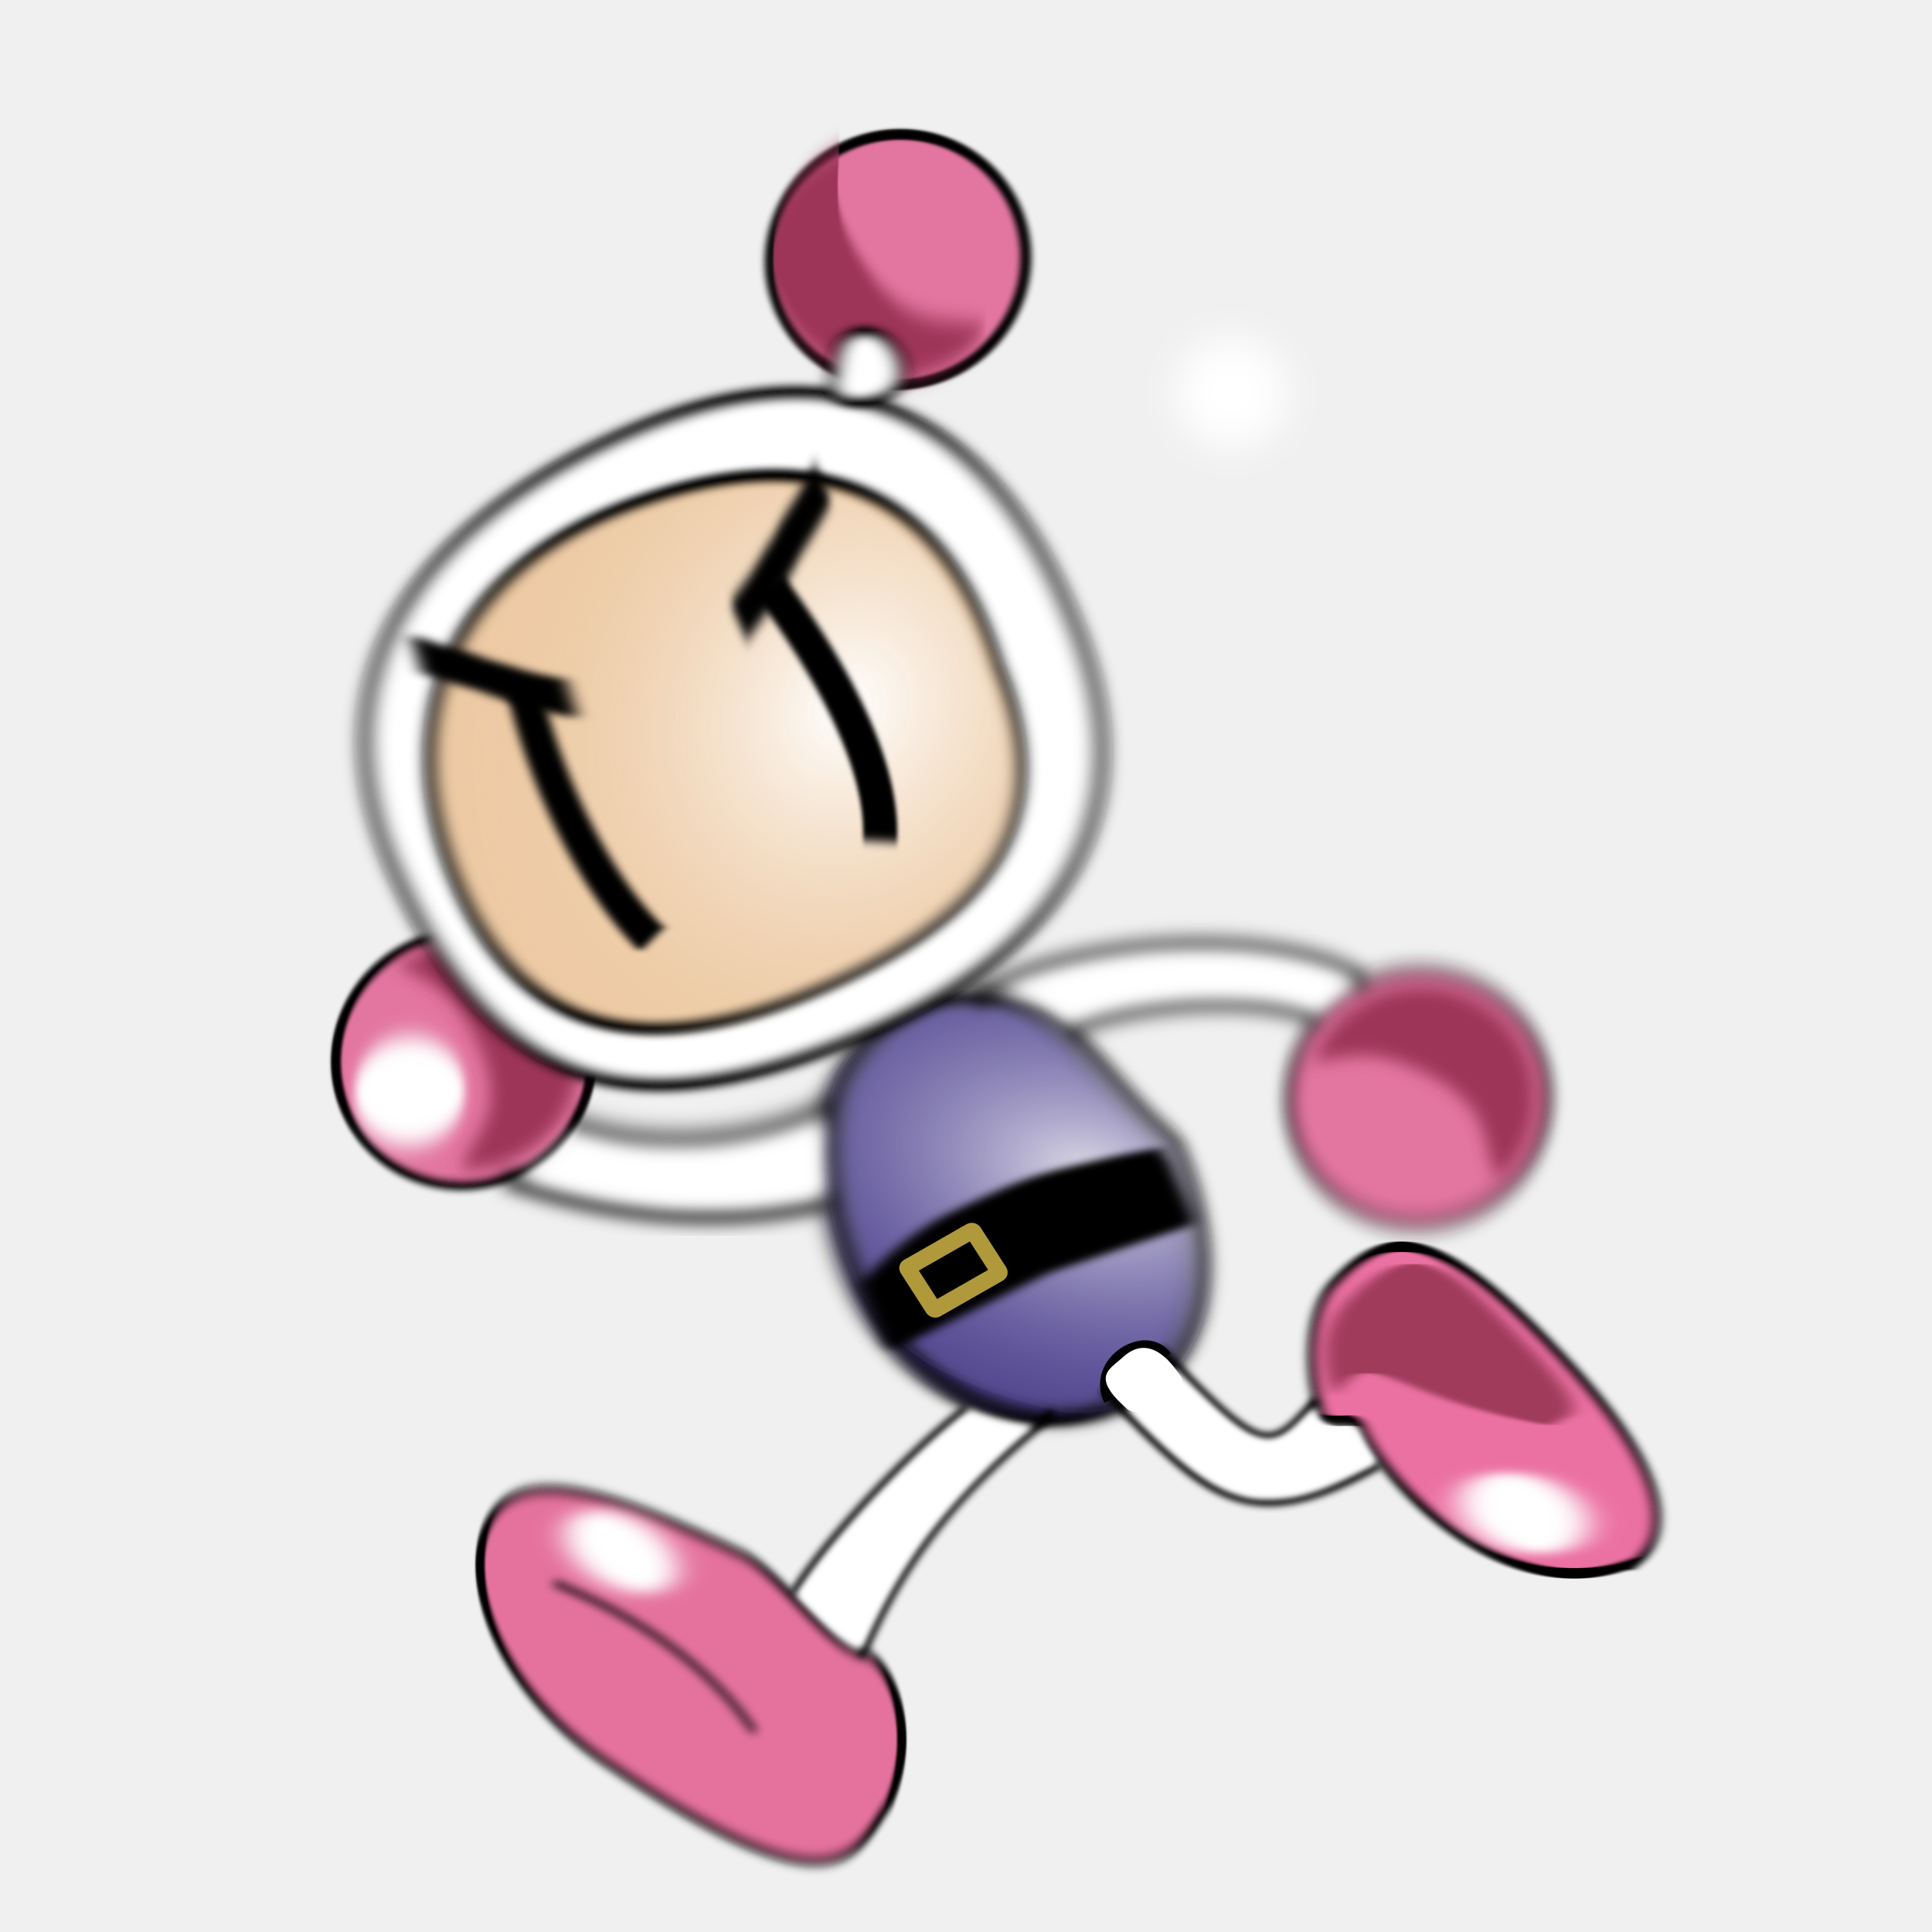
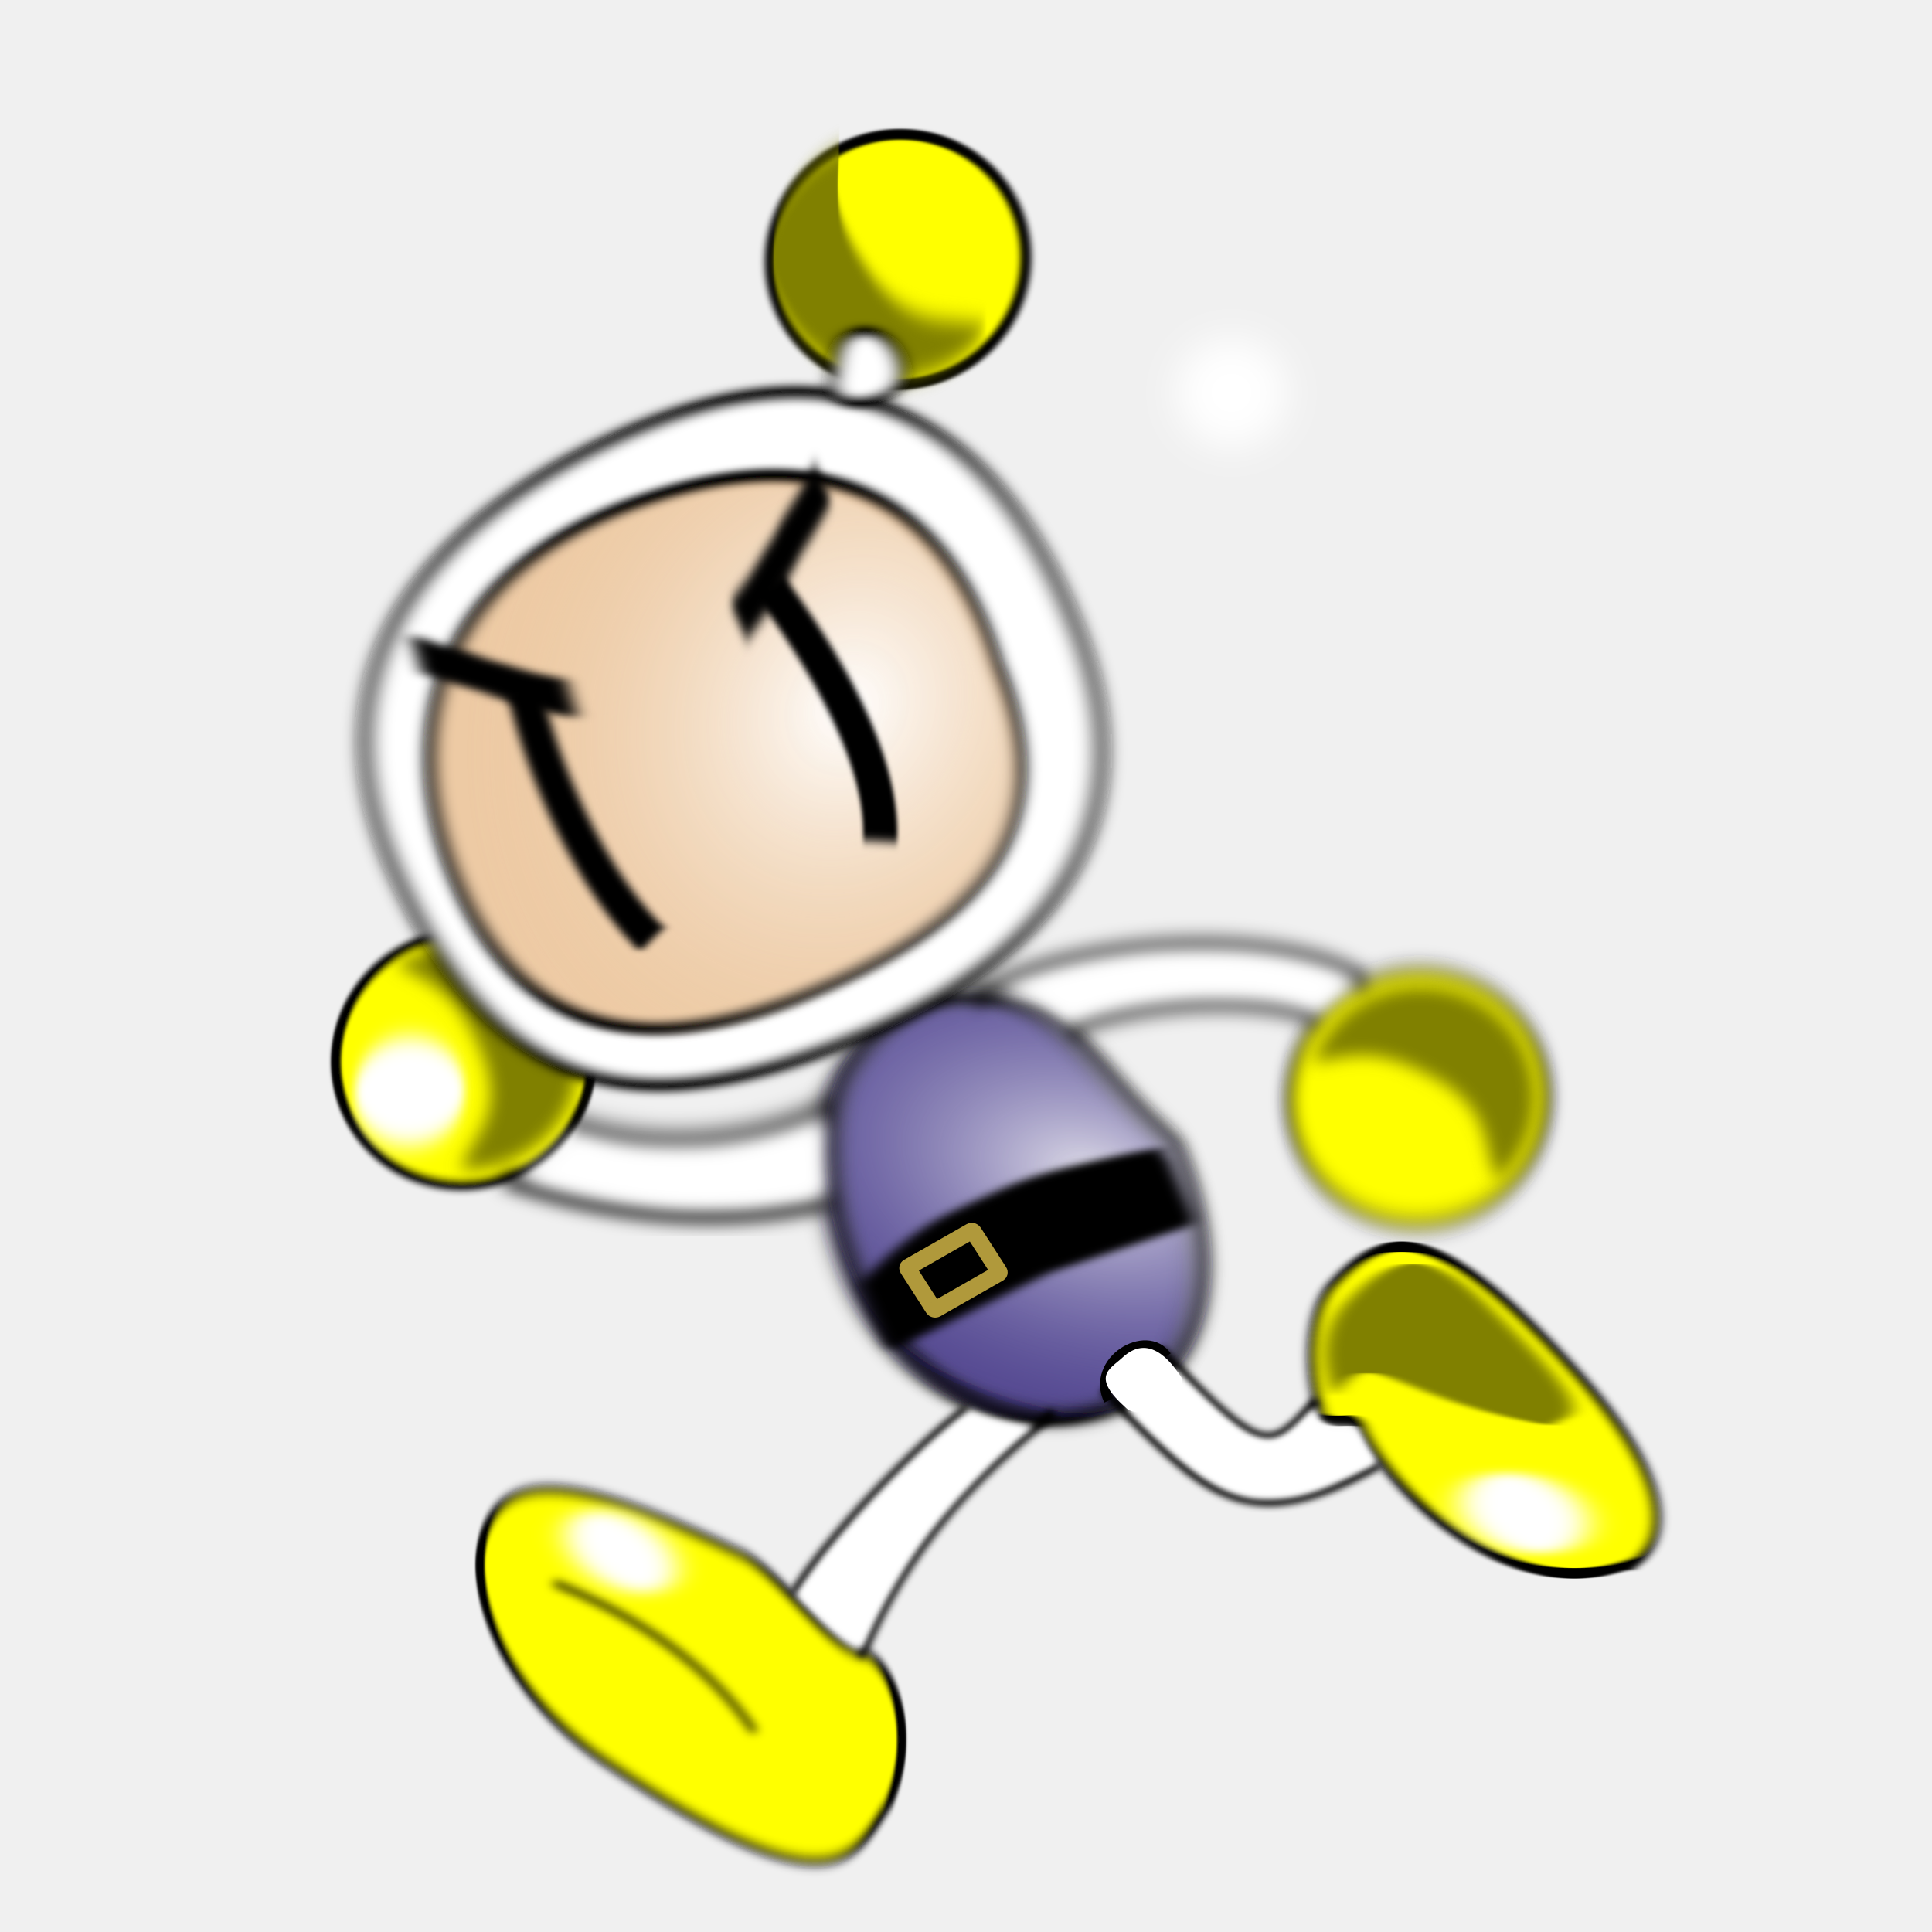
<svg xmlns="http://www.w3.org/2000/svg" xmlns:xlink="http://www.w3.org/1999/xlink" width="1000" height="1000" id="svg2" version="1.1">
  <defs id="defs4">
    <linearGradient id="linearGradient4253">
      <stop style="stop-color:#ffffff;stop-opacity:1" offset="0" id="stop4255" />
      <stop style="stop-color:#edcaa4;stop-opacity:0;" offset="1" id="stop4257" />
    </linearGradient>
    <linearGradient id="linearGradient4186">
      <stop style="stop-color:#f9f9f9;stop-opacity:0.845" offset="0" id="stop4188" />
      <stop style="stop-color:#807aba;stop-opacity:0;" offset="1" id="stop4190" />
    </linearGradient>
    <linearGradient id="linearGradient3873">
      <stop style="stop-color:#a94466;stop-opacity:1;" offset="0" id="stop3875" />
      <stop style="stop-color:#e4749f;stop-opacity:1" offset="1" id="stop3877" />
    </linearGradient>
    <radialGradient xlink:href="#linearGradient3873" id="radialGradient3879" cx="407.097" cy="617.589" fx="407.097" fy="617.589" r="306.125" gradientTransform="matrix(0.3063343,-0.541307,0.4530065,0.2563636,5.520523,727.2564)" gradientUnits="userSpaceOnUse" />
    <filter id="filter4072" x="-0.197" width="1.394" y="-0.178" height="1.357">
      <feGaussianBlur stdDeviation="4.602" id="feGaussianBlur4074" />
    </filter>
    <filter color-interpolation-filters="sRGB" id="filter4072-7" x="-0.197" width="1.394" y="-0.178" height="1.357">
      <feGaussianBlur stdDeviation="4.602" id="feGaussianBlur4074-5" />
    </filter>
    <filter id="filter4153">
      <feGaussianBlur stdDeviation="3.003" id="feGaussianBlur4155" />
    </filter>
    <radialGradient xlink:href="#linearGradient4186" id="radialGradient4192" cx="592.58" cy="573.171" fx="592.58" fy="573.171" r="67.287" gradientTransform="matrix(2.760862,0.8224559,-0.5363054,1.736483,-764.8724,-822.3343)" gradientUnits="userSpaceOnUse" />
    <filter id="filter4204" x="-0.038" width="1.077" y="-0.196" height="1.393">
      <feGaussianBlur stdDeviation="2.067" id="feGaussianBlur4206" />
    </filter>
    <filter id="filter4239">
      <feGaussianBlur stdDeviation="2.418" id="feGaussianBlur4241" />
    </filter>
    <radialGradient xlink:href="#linearGradient4253" id="radialGradient4259" cx="610.492" cy="479.802" fx="610.492" fy="479.802" r="136.882" gradientTransform="matrix(1.003227,-0.8993651,0.7786773,0.868595,-639.4899,581.705)" gradientUnits="userSpaceOnUse" />
    <filter id="filter4324" x="-0.117" width="1.234" y="-0.11" height="1.221">
      <feGaussianBlur stdDeviation="2.82" id="feGaussianBlur4326" />
    </filter>
    <filter id="filter4346" x="-0.267" width="1.534" y="-0.034" height="1.068">
      <feGaussianBlur stdDeviation="1.721" id="feGaussianBlur4348" />
    </filter>
    <filter color-interpolation-filters="sRGB" id="filter3936-0">
      <feGaussianBlur stdDeviation="1.057" id="feGaussianBlur3938-9" />
    </filter>
    <filter color-interpolation-filters="sRGB" id="filter3977-0">
      <feGaussianBlur stdDeviation="7.678" id="feGaussianBlur3979-9" />
    </filter>
    <filter color-interpolation-filters="sRGB" id="filter3867-9" x="-0.4" width="1.799" y="-0.41" height="1.821">
      <feGaussianBlur stdDeviation="17.837" id="feGaussianBlur3869-8" />
    </filter>
    <filter id="filter4552" x="-0.213" width="1.426" y="-0.213" height="1.426">
      <feGaussianBlur stdDeviation="2.677" id="feGaussianBlur4554" />
    </filter>
-     <filter id="filter4739">
-       <feGaussianBlur stdDeviation="1.379" id="feGaussianBlur4741" />
-     </filter>
    <filter id="filter4770">
      <feGaussianBlur stdDeviation="3.003" id="feGaussianBlur4772" />
-     </filter>
-     <filter color-interpolation-filters="sRGB" id="filter3683-0-8" x="-0.086" width="1.172" y="-0.198" height="1.396">
-       <feGaussianBlur stdDeviation="6.496" id="feGaussianBlur3685-1-6" />
-     </filter>
-     <filter color-interpolation-filters="sRGB" id="filter3740-0" x="-0.069" width="1.138" y="-0.158" height="1.317">
-       <feGaussianBlur stdDeviation="5.196" id="feGaussianBlur3742-1" />
    </filter>
    <filter id="filter3665-9" x="-0.25" width="1.5" y="-0.25" height="1.5" color-interpolation-filters="sRGB">
      <feGaussianBlur id="feGaussianBlur3667-5" result="result8" stdDeviation="5" />
      <feComposite id="feComposite3669-6" in2="result8" in="result8" operator="xor" result="result6" />
      <feDisplacementMap id="feDisplacementMap3671-6" in2="result6" result="result4" scale="100" yChannelSelector="A" xChannelSelector="A" in="result8" />
      <feComposite k4="0" k3="0" k2="0" id="feComposite3673-5" in2="result4" k1="1" in="result4" operator="arithmetic" result="result2" />
      <feComposite id="feComposite3675-5" in2="result8" operator="in" in="result2" result="fbSourceGraphic" />
-     </filter>
-     <filter color-interpolation-filters="sRGB" id="filter3683-9" x="-0.086" width="1.172" y="-0.198" height="1.396">
-       <feGaussianBlur stdDeviation="6.496" id="feGaussianBlur3685-3" />
    </filter>
    <linearGradient id="linearGradient2862-1">
      <stop style="stop-color:#cccccc;stop-opacity:1;" offset="0" id="stop2864-8" />
      <stop style="stop-color:#000000;stop-opacity:1" offset="1" id="stop2866-8" />
    </linearGradient>
    <linearGradient id="linearGradient3714">
      <stop style="stop-color:#e6e6e6;stop-opacity:1;" offset="0" id="stop3716" />
      <stop style="stop-color:#000000;stop-opacity:1" offset="1" id="stop3718" />
    </linearGradient>
    <linearGradient id="linearGradient3727">
      <stop style="stop-color:#ffffff;stop-opacity:1;" offset="0" id="stop3729" />
      <stop style="stop-color:#ffffff;stop-opacity:0;" offset="1" id="stop3731" />
    </linearGradient>
    <linearGradient xlink:href="#linearGradient2862-1" id="linearGradient5474" gradientUnits="userSpaceOnUse" gradientTransform="matrix(0.2775035,0,0,0.2775035,647.3988,-276.5454)" x1="510.79" y1="-269.706" x2="712.008" y2="-303.294" />
    <linearGradient xlink:href="#linearGradient3727" id="linearGradient5476" gradientUnits="userSpaceOnUse" gradientTransform="matrix(0.1933357,0,0,0.1588646,425.8682,271.1507)" x1="614.286" y1="21.85" x2="614.286" y2="772.409" />
    <radialGradient xlink:href="#linearGradient3714" id="radialGradient5478" gradientUnits="userSpaceOnUse" gradientTransform="matrix(0.4259319,0.6678521,-0.8559556,0.4897255,520.0713,-85.16546)" cx="404.224" cy="336.488" fx="404.224" fy="336.488" r="351.429" />
-     <filter id="filter5480">
-       <feGaussianBlur stdDeviation="17.101" id="feGaussianBlur5482" />
-     </filter>
-     <filter id="filter5488">
-       <feGaussianBlur stdDeviation="1.093" id="feGaussianBlur5490" />
-     </filter>
-     <filter id="filter5492">
-       <feGaussianBlur stdDeviation="1.407" id="feGaussianBlur5494" />
-     </filter>
    <filter id="filter3827">
      <feGaussianBlur stdDeviation="2.634" id="feGaussianBlur3829" />
    </filter>
    <filter color-interpolation-filters="sRGB" id="filter4346-7" x="-0.267" width="1.534" y="-0.034" height="1.068">
      <feGaussianBlur stdDeviation="1.721" id="feGaussianBlur4348-2" />
    </filter>
    <filter color-interpolation-filters="sRGB" id="filter4324-3" x="-0.117" width="1.234" y="-0.11" height="1.221">
      <feGaussianBlur stdDeviation="2.82" id="feGaussianBlur4326-3" />
    </filter>
    <filter id="filter4380">
      <feGaussianBlur stdDeviation="4.352" id="feGaussianBlur4382" />
    </filter>
    <filter id="filter4384">
      <feGaussianBlur stdDeviation="3.226" id="feGaussianBlur4386" />
    </filter>
    <filter id="filter4388" x="-0.091" width="1.182" y="-0.105" height="1.209">
      <feGaussianBlur stdDeviation="4.352" id="feGaussianBlur4390" />
    </filter>
    <filter id="filter4392">
      <feGaussianBlur stdDeviation="3.514" id="feGaussianBlur4394" />
    </filter>
    <filter id="filter4396" x="-0.181" width="1.363" y="-0.185" height="1.37">
      <feGaussianBlur stdDeviation="8.072" id="feGaussianBlur4398" />
    </filter>
    <filter id="filter4400" x="-0.112" width="1.223" y="-0.092" height="1.184">
      <feGaussianBlur stdDeviation="4.352" id="feGaussianBlur4402" />
    </filter>
    <filter id="filter4408">
      <feGaussianBlur stdDeviation="1.057" id="feGaussianBlur4410" />
    </filter>
    <filter id="filter4416">
      <feGaussianBlur stdDeviation="1.869" id="feGaussianBlur4418" />
    </filter>
    <filter id="filter4420">
      <feGaussianBlur stdDeviation="1.596" id="feGaussianBlur4422" />
    </filter>
    <filter id="filter4448">
      <feGaussianBlur stdDeviation="1.969" id="feGaussianBlur4450" />
    </filter>
    <filter id="filter4452">
      <feGaussianBlur stdDeviation="1.969" id="feGaussianBlur4454" />
    </filter>
    <filter id="filter4456">
      <feGaussianBlur stdDeviation="1.969" id="feGaussianBlur4458" />
    </filter>
    <filter id="filter4472">
      <feGaussianBlur stdDeviation="1.66" id="feGaussianBlur4474" />
    </filter>
    <filter id="filter4476">
      <feGaussianBlur stdDeviation="1.66" id="feGaussianBlur4478" />
    </filter>
    <filter id="filter4480">
      <feGaussianBlur stdDeviation="1.66" id="feGaussianBlur4482" />
    </filter>
    <filter id="filter4484" x="-0.052" width="1.104" y="-0.392" height="1.785">
      <feGaussianBlur stdDeviation="3.486" id="feGaussianBlur4486" />
    </filter>
    <filter id="filter4488" x="-0.057" width="1.115" y="-0.297" height="1.593">
      <feGaussianBlur stdDeviation="4.391" id="feGaussianBlur4490" />
    </filter>
    <filter id="filter4492" x="-0.082" width="1.165" y="-0.761" height="2.523">
      <feGaussianBlur stdDeviation="3.735" id="feGaussianBlur4494" />
    </filter>
    <filter id="filter4496" x="-0.062" width="1.125" y="-0.559" height="2.119">
      <feGaussianBlur stdDeviation="4.391" id="feGaussianBlur4498" />
    </filter>
    <filter id="filter4500" x="-0.075" width="1.15" y="-0.57" height="2.141">
      <feGaussianBlur stdDeviation="3.141" id="feGaussianBlur4502" />
    </filter>
    <filter id="filter4504" x="-0.067" width="1.135" y="-0.231" height="1.461">
      <feGaussianBlur stdDeviation="4.391" id="feGaussianBlur4506" />
    </filter>
  </defs>
  <g id="layer1" transform="translate(0,-52.36218)">
-     <path transform="matrix(1.150649,-0.4580909,-0.4580909,-1.150649,74.30336,1463.692)" d="m 435.714,597.857 a 53.571,52.143 0 1 1 -107.143,0 53.571,52.143 0 1 1 107.143,0 z" id="path3830" style="fill:#e376a0;fill-opacity:1;stroke:#000000;stroke-width:4.551;stroke-miterlimit:4;stroke-opacity:1;stroke-dasharray:none;filter:url(#filter4408)" />
-     <path style="fill:#9d3558;fill-opacity:1;stroke:none;filter:url(#filter4400)" d="m 238.492,657.799 c 34.017,0.258 60.94,-24.989 60.133,-56.389 -0.807,-31.401 -29.037,-57.066 -63.055,-57.323 -10.812,-0.082 -21.366,2.465 -30.601,7.384 20.785,11.459 32.328,14.692 45.768,49.22 10.07,30.807 -6.052,38.922 -12.245,57.109 z" id="path3930-0" />
-     <path style="fill:#ffffff;fill-opacity:1;stroke:none;filter:url(#filter4396)" id="path3845" d="m 435.714,597.857 a 53.571,52.143 0 1 1 -107.143,0 53.571,52.143 0 1 1 107.143,0 z" transform="matrix(0.5009277,-0.1994269,-0.1994269,-0.5009277,139.897,992.9394)" />
-     <path style="fill:#e5729d;fill-opacity:1;stroke:#000000;stroke-width:4.63;stroke-linecap:butt;stroke-linejoin:miter;stroke-miterlimit:4;stroke-opacity:1;stroke-dasharray:none;stroke-dashoffset:0;filter:url(#filter4416)" d="m 310.899,970.983 c 0,29.045 9.879,58.601 -122.382,57.378 -65,-0.601 -108.183,-37.496 -108.183,-66.541 0,-29.045 44.377,-40.677 107.567,-49.753 20.45,-2.937 58.523,14.166 74.56,7.105 10.078,-4.437 41.456,13.451 48.438,51.81 z" id="path4043" transform="matrix(0.9110924,0.6077101,-0.6077101,0.9110924,766.518,-87.91685)" />
-     <path style="fill:#eb71a2;fill-opacity:1;stroke:#000000;stroke-width:5;stroke-miterlimit:4;stroke-opacity:1;filter:url(#filter4420)" d="m 1531.8,930.481 c 1.575,11.706 -2.237,39.395 -85.767,46.12 -94.23,7.586 -109.602,-10.43 -109.602,-46.972 0,-21.191 24.768,-43.568 38.859,-50.289 9.244,0.255 10.104,12.378 18.639,8.616 25.058,-11.043 110.132,-17.949 137.87,42.525 z" id="path4082" transform="matrix(0.7936625,0.7396225,0.7396225,-0.7936625,-1057.185,465.9009)" />
-     <path style="fill:#a03b5b;fill-opacity:1;stroke:none;filter:url(#filter4153)" d="m 1452.825,953.905 c 1.575,11.706 20.491,20.536 -63.288,22.433 -37.802,0.856 -53.106,-10.167 -53.106,-46.709 0,-21.191 13.515,-31.709 27.606,-38.43 -4.301,33.556 18.896,16.746 88.788,62.707 z" id="path4082-4" transform="matrix(0.7619337,0.7100542,0.7100542,-0.7619337,-981.3985,485.593)" />
+     <path transform="matrix(1.150649,-0.4580909,-0.4580909,-1.150649,74.30336,1463.692)" d="m 435.714,597.857 c 0,28.798 -23.985,52.143 -53.571,52.143 -29.587,0 -53.571,-23.345 -53.571,-52.143 0,-28.798 23.985,-52.143 53.571,-52.143 29.587,0 53.571,23.345 53.571,52.143 z" id="path3830" style="fill:#ffff00;fill-opacity:1;stroke:#000000;stroke-width:4.551;stroke-miterlimit:4;stroke-opacity:1;stroke-dasharray:none;filter:url(#filter4408)" />
+     <path style="fill:#808000;fill-opacity:1;stroke:none;filter:url(#filter4400)" d="m 238.492,657.799 c 34.017,0.258 60.94,-24.989 60.133,-56.389 -0.807,-31.401 -29.037,-57.066 -63.055,-57.323 -10.812,-0.082 -21.366,2.465 -30.601,7.384 20.785,11.459 32.328,14.692 45.768,49.22 10.07,30.807 -6.052,38.922 -12.245,57.109 z" id="path3930-0" />
+     <path style="fill:#ffffff;fill-opacity:1;stroke:none;filter:url(#filter4396)" id="path3845" d="m 435.714,597.857 c 0,28.798 -23.985,52.143 -53.571,52.143 -29.587,0 -53.571,-23.345 -53.571,-52.143 0,-28.798 23.985,-52.143 53.571,-52.143 29.587,0 53.571,23.345 53.571,52.143 z" transform="matrix(0.5009277,-0.1994269,-0.1994269,-0.5009277,139.897,992.9394)" />
+     <path style="fill:#ffff00;fill-opacity:1;stroke:#000000;stroke-width:4.63;stroke-linecap:butt;stroke-linejoin:miter;stroke-miterlimit:4;stroke-opacity:1;stroke-dasharray:none;stroke-dashoffset:0;filter:url(#filter4416)" d="m 310.899,970.983 c 0,29.045 9.879,58.601 -122.382,57.378 -65,-0.601 -108.183,-37.496 -108.183,-66.541 0,-29.045 44.377,-40.677 107.567,-49.753 20.45,-2.937 58.523,14.166 74.56,7.105 10.078,-4.437 41.456,13.451 48.438,51.81 z" id="path4043" transform="matrix(0.9110924,0.6077101,-0.6077101,0.9110924,766.518,-87.91685)" />
+     <path style="fill:#ffff00;fill-opacity:1;stroke:#000000;stroke-width:5;stroke-miterlimit:4;stroke-opacity:1;filter:url(#filter4420)" d="m 1531.8,930.481 c 1.575,11.706 -2.237,39.395 -85.767,46.12 -94.23,7.586 -109.602,-10.43 -109.602,-46.972 0,-21.191 24.768,-43.568 38.859,-50.289 9.244,0.255 10.104,12.378 18.639,8.616 25.058,-11.043 110.132,-17.949 137.87,42.525 z" id="path4082" transform="matrix(0.7936625,0.7396225,0.7396225,-0.7936625,-1057.185,465.9009)" />
+     <path style="fill:#808000;fill-opacity:1;stroke:none;filter:url(#filter4153)" d="m 1452.825,953.905 c 1.575,11.706 20.491,20.536 -63.288,22.433 -37.802,0.856 -53.106,-10.167 -53.106,-46.709 0,-21.191 13.515,-31.709 27.606,-38.43 -4.301,33.556 18.896,16.746 88.788,62.707 z" id="path4082-4" transform="matrix(0.7619337,0.7100542,0.7100542,-0.7619337,-981.3985,485.593)" />
    <path transform="matrix(1.337623,-0.5595241,0.4995111,1.151814,-536.6018,320.9326)" style="fill:#554991;fill-opacity:1;stroke:#000000;stroke-width:4.789;stroke-miterlimit:4;stroke-opacity:1;filter:url(#filter4384)" d="m 632.596,588.34 c 0,49.931 -18.752,91.442 -55.294,91.442 -36.542,0 -66.903,-40.484 -66.165,-90.409 0.485,-32.848 13.25,-66.205 23.942,-76.809 6.488,-6.434 25.856,-19.703 42.223,-14.633 44.196,13.69 36.328,46.782 55.294,90.409 z" id="path4157" />
    <path id="path4184" d="m 606.288,642.616 c 24.941,57.512 20.593,115.816 -28.286,136.262 -48.879,20.446 -109.713,-9.197 -133.664,-67.113 -15.759,-38.107 -15.347,-83.67 -6.341,-101.865 5.465,-11.041 24.744,-37.161 49.168,-40.479 65.956,-8.96 71.961,33.558 119.122,73.196 z" style="fill:url(#radialGradient4192);fill-opacity:1;stroke:#000000;stroke-width:6.461;stroke-miterlimit:4;stroke-opacity:1;filter:url(#filter4380)" />
    <path transform="matrix(1.230063,-0.5145323,0.6257458,1.442896,-571.448,26.19205)" style="fill:#000000;fill-opacity:1;stroke:none;filter:url(#filter4204)" d="m 496.079,653.606 c 0,0 20.57,-8.277 40.598,-9.091 31.678,-1.288 34.741,-0.964 60.126,2.703 40.135,5.798 22.832,6.388 22.832,6.388 1.59,0 2.87,1.28 2.87,2.87 l 0,19.511 c 0,1.59 -1.28,2.87 -2.87,2.87 l -57.345,-3.536 -66.211,3.536 c -1.59,0 -2.87,-1.28 -2.87,-2.87 l 0,-19.511 c 0,-1.59 1.28,-2.87 2.87,-2.87 z" id="rect4194" />
    <rect style="opacity:0.69;fill:none;stroke:#ffdd55;stroke-width:8.619;stroke-miterlimit:4;stroke-opacity:1;stroke-dasharray:none" id="rect4211" width="39.004" height="26.109" x="11.883" y="849.262" ry="0.878" transform="matrix(0.8684605,-0.4957585,0.5407041,0.8412129,0,0)" />
    <path style="fill:#ffffff;fill-opacity:1;stroke:#000000;stroke-width:6.584;stroke-linecap:butt;stroke-linejoin:miter;stroke-miterlimit:4;stroke-opacity:1;stroke-dasharray:none;stroke-dashoffset:0;filter:url(#filter4770)" d="m 452.257,454.388 c 0,85.464 -56.837,127.9 -147.993,131.267 -109.401,4.041 -162.432,-30.79 -168.196,-139.348 -5.504,-103.677 78.018,-142.026 169.206,-144.399 116.472,-3.03 146.982,71.057 146.982,152.48 z" id="path4225" transform="matrix(1.096982,-0.4228081,0.4228081,1.096982,-131.7768,72.27235)" />
    <path style="fill:#edcaa4;fill-opacity:1;stroke:#000000;stroke-width:6.57;stroke-linecap:butt;stroke-linejoin:miter;stroke-miterlimit:4;stroke-opacity:1;stroke-dashoffset:0;filter:url(#filter4239)" d="m 414.288,455.159 c 2.02,79.394 -50.001,102.352 -126.544,104.826 -93.756,3.03 -128.565,-39.574 -128.565,-105.836 0,-66.262 40.87,-124.019 132.605,-121.999 76.565,1.686 128.564,34.523 122.504,123.009 z" id="path4232" transform="matrix(1.096982,-0.4228081,0.4228081,1.096982,-131.7768,72.27235)" />
    <path id="path4251" d="m 411.003,458.444 c 2.02,79.394 -50.001,102.352 -126.544,104.826 -93.756,3.03 -128.565,-39.574 -128.565,-105.836 0,-66.262 40.87,-124.019 132.605,-121.999 76.565,1.686 128.564,34.523 122.504,123.009 z" style="fill:url(#radialGradient4259);fill-opacity:1;stroke:none;filter:url(#filter4239)" transform="matrix(1.096982,-0.4228081,0.4228081,1.096982,-131.7768,72.27235)" />
    <path style="fill:#000000;fill-opacity:1;stroke:none;filter:url(#filter4324)" id="path4310" d="m 178.596,349.815 c 3.362,2.845 6.706,5.708 10.137,8.468 2.689,2.259 5.539,4.308 8.398,6.342 1.613,1.23 3.269,2.416 4.844,3.694 1.698,1.486 3.157,3.213 4.948,4.591 1.649,1.272 3.318,2.504 5.047,3.666 1.547,1.183 3.049,2.421 4.555,3.654 1.896,1.347 3.696,2.816 5.519,4.257 1.769,1.424 3.76,2.523 5.677,3.727 1.455,1.073 3.013,1.983 4.556,2.92 1.016,0.685 2.058,1.32 3.116,1.937 0,0 -1.029,17.99 -1.029,17.99 l 0,0 c -0.983,-0.703 -2.131,-1.128 -3.029,-1.962 -1.588,-0.875 -3.221,-1.759 -4.611,-2.921 -1.979,-1.209 -3.968,-2.421 -5.847,-3.785 -1.881,-1.383 -3.585,-3.003 -5.591,-4.218 -1.478,-1.226 -2.988,-2.395 -4.446,-3.64 -1.628,-1.285 -3.506,-2.25 -5.02,-3.698 -1.937,-1.265 -3.479,-2.941 -5.126,-4.552 -1.475,-1.358 -3.173,-2.434 -4.674,-3.763 -2.904,-2.076 -5.742,-4.256 -8.495,-6.531 -3.356,-2.734 -6.666,-5.522 -10.045,-8.227 0,0 1.115,-17.947 1.115,-17.947 z" transform="matrix(1.096982,-0.4228081,0.4228081,1.096982,-131.7768,72.27235)" />
    <path style="fill:none;stroke:#000000;stroke-width:15;stroke-linecap:butt;stroke-linejoin:miter;stroke-miterlimit:4;stroke-opacity:1;stroke-dasharray:none;filter:url(#filter4346)" d="m 216.589,391.54 c -5.501,42.469 -1.299,90.16 13.132,122.228" id="path4336" transform="matrix(1.096982,-0.4228081,0.4228081,1.096982,-131.7768,72.27235)" />
-     <path transform="matrix(1.155618,-0.4454082,0.4454082,1.155618,-243.0602,-333.9837)" d="m 435.714,597.857 a 53.571,52.143 0 1 1 -107.143,0 53.571,52.143 0 1 1 107.143,0 z" id="path3830-9" style="fill:#e376a0;fill-opacity:1;stroke:#000000;stroke-width:4.551;stroke-miterlimit:4;stroke-opacity:1;stroke-dasharray:none;filter:url(#filter3936-0)" />
-     <path transform="matrix(0.363052,0.2582432,-0.3098201,0.4664457,47.66456,-282.6056)" style="fill:#9d3558;fill-opacity:1;stroke:none;filter:url(#filter3977-0)" d="m 1492.857,254.286 c 0,60.751 -61.721,110 -137.857,110 -76.136,0 -137.857,-49.249 -137.857,-110 0,-19.309 6.37,-38.278 18.469,-55 27.407,36.601 35.036,57.071 118.522,79.493 74.526,16.573 94.502,-12.596 138.723,-24.493 z" id="path3930-0-3" />
-     <path style="fill:#ffffff;fill-opacity:1;stroke:none;filter:url(#filter3867-9)" id="path3845-7" d="m 435.714,597.857 a 53.571,52.143 0 1 1 -107.143,0 53.571,52.143 0 1 1 107.143,0 z" transform="matrix(0.5391657,0,0,0.5391657,431.3606,-66.61786)" />
+     <path transform="matrix(1.155618,-0.4454082,0.4454082,1.155618,-243.0602,-333.9837)" d="m 435.714,597.857 c 0,28.798 -23.985,52.143 -53.571,52.143 -29.587,0 -53.571,-23.345 -53.571,-52.143 0,-28.798 23.985,-52.143 53.571,-52.143 29.587,0 53.571,23.345 53.571,52.143 z" id="path3830-9" style="fill:#ffff00;fill-opacity:1;stroke:#000000;stroke-width:4.551;stroke-miterlimit:4;stroke-opacity:1;stroke-dasharray:none;filter:url(#filter3936-0)" />
+     <path transform="matrix(0.363052,0.2582432,-0.3098201,0.4664457,47.66456,-282.6056)" style="fill:#808000;fill-opacity:1;stroke:none;filter:url(#filter3977-0)" d="m 1492.857,254.286 c 0,60.751 -61.721,110 -137.857,110 -76.136,0 -137.857,-49.249 -137.857,-110 0,-19.309 6.37,-38.278 18.469,-55 27.407,36.601 35.036,57.071 118.522,79.493 74.526,16.573 94.502,-12.596 138.723,-24.493 z" id="path3930-0-3" />
+     <path style="fill:#ffffff;fill-opacity:1;stroke:none;filter:url(#filter3867-9)" id="path3845-7" d="m 435.714,597.857 c 0,28.798 -23.985,52.143 -53.571,52.143 -29.587,0 -53.571,-23.345 -53.571,-52.143 0,-28.798 23.985,-52.143 53.571,-52.143 29.587,0 53.571,23.345 53.571,52.143 z" transform="matrix(0.5391657,0,0,0.5391657,431.3606,-66.61786)" />
    <path style="fill:#ffffff;fill-opacity:1;stroke:#000000;stroke-width:5;stroke-miterlimit:4;stroke-opacity:1;stroke-dasharray:none;filter:url(#filter4552)" d="m 422.408,313.485 c 0,8.647 -4.511,13.637 -12.88,13.637 -8.368,0 -22.775,-4.044 -15.152,-15.657 3.836,-5.844 6.242,-13.459 14.142,-14.395 8.31,-0.984 13.89,7.768 13.89,16.415 z" id="path4513" transform="matrix(1.096982,-0.4228081,0.4228081,1.096982,-131.7768,72.27235)" />
-     <path transform="matrix(1.221119,-0.2066619,-0.2066619,-1.221119,390.9794,1430.01)" d="m 435.714,597.857 a 53.571,52.143 0 1 1 -107.143,0 53.571,52.143 0 1 1 107.143,0 z" id="path3830-2" style="fill:#e376a0;fill-opacity:1;stroke:#000000;stroke-width:4.551;stroke-miterlimit:4;stroke-opacity:1;stroke-dasharray:none;filter:url(#filter4392)" />
-     <path style="fill:#9d3558;fill-opacity:1;stroke:none;filter:url(#filter4388)" d="m 774.704,663.188 c 24.334,-20.935 26.517,-57.026 4.877,-80.61 -21.64,-23.584 -58.91,-25.731 -83.244,-4.796 -7.734,6.654 -13.522,15.164 -16.78,24.675 22.45,-4.123 32.818,-8.815 65.528,9.319 27.821,17.374 21.815,33.614 29.619,51.411 z" id="path3930-0-7" />
+     <path transform="matrix(1.221119,-0.2066619,-0.2066619,-1.221119,390.9794,1430.01)" d="m 435.714,597.857 c 0,28.798 -23.985,52.143 -53.571,52.143 -29.587,0 -53.571,-23.345 -53.571,-52.143 0,-28.798 23.985,-52.143 53.571,-52.143 29.587,0 53.571,23.345 53.571,52.143 z" id="path3830-2" style="fill:#ffff00;fill-opacity:1;stroke:#000000;stroke-width:4.551;stroke-miterlimit:4;stroke-opacity:1;stroke-dasharray:none;filter:url(#filter4392)" />
+     <path style="fill:#808000;fill-opacity:1;stroke:none;filter:url(#filter4388)" d="m 774.704,663.188 c 24.334,-20.935 26.517,-57.026 4.877,-80.61 -21.64,-23.584 -58.91,-25.731 -83.244,-4.796 -7.734,6.654 -13.522,15.164 -16.78,24.675 22.45,-4.123 32.818,-8.815 65.528,9.319 27.821,17.374 21.815,33.614 29.619,51.411 z" id="path3930-0-7" />
    <path style="fill:none;stroke:#000000;stroke-width:7.109;stroke-linecap:butt;stroke-linejoin:miter;stroke-miterlimit:4;stroke-opacity:1;stroke-dasharray:none;filter:url(#filter4496)" d="m 260.848,662.547 c 78.683,27.66 138.586,18.657 168.887,11.602" id="path4616" />
    <path style="fill:none;stroke:#000000;stroke-width:5;stroke-linecap:butt;stroke-linejoin:miter;stroke-miterlimit:4;stroke-opacity:1;stroke-dasharray:none;filter:url(#filter4500)" d="m 170.108,634.95 c 25.837,-21.126 68.342,-34.094 97.982,-31.271" id="path4644" transform="matrix(1.20917,-0.5553542,-0.481389,-1.394959,397.2961,1615.486)" />
    <path style="fill:none;stroke:#000000;stroke-width:5;stroke-linecap:butt;stroke-linejoin:miter;stroke-miterlimit:4;stroke-opacity:1;stroke-dasharray:none;filter:url(#filter4492)" d="m 353.683,569.629 c 34.93,9.021 91.499,-0.469 108.079,-13.365" id="path4743" transform="matrix(1.159159,-0.1961759,-0.1961759,-1.159159,255.2807,1314.634)" />
    <path style="fill:none;stroke:#000000;stroke-width:4.666;stroke-linecap:butt;stroke-linejoin:miter;stroke-miterlimit:4;stroke-opacity:1;stroke-dasharray:none;filter:url(#filter4484)" d="m 556.978,570.941 c 49.222,18.772 132.924,5.523 160.215,-20.392" id="path4745" transform="matrix(1.242098,-0.2102124,-0.2102124,-1.242098,-68.03503,1395.178)" />
    <path style="fill:none;stroke:#000000;stroke-width:3;stroke-linecap:butt;stroke-linejoin:miter;stroke-miterlimit:4;stroke-opacity:1;stroke-dasharray:none;filter:url(#filter3827)" d="m 181.915,725.391 c 40.886,20.195 77.247,49.901 97.143,85.714" id="path3049" transform="matrix(0.9964973,-0.0836253,0.0836253,0.9964973,44.6719,163.9549)" />
    <path style="fill:#000000;fill-opacity:1;stroke:none;filter:url(#filter4324-3)" id="path4310-7" d="m 178.596,349.815 c 3.362,2.845 6.706,5.708 10.137,8.468 2.689,2.259 5.539,4.308 8.398,6.342 1.613,1.23 3.269,2.416 4.844,3.694 1.698,1.486 3.157,3.213 4.948,4.591 1.649,1.272 3.318,2.504 5.047,3.666 1.547,1.183 3.049,2.421 4.555,3.654 1.896,1.347 3.696,2.816 5.519,4.257 1.769,1.424 3.76,2.523 5.677,3.727 1.455,1.073 3.013,1.983 4.556,2.92 1.016,0.685 2.058,1.32 3.116,1.937 0,0 -1.029,17.99 -1.029,17.99 l 0,0 c -0.983,-0.703 -2.131,-1.128 -3.029,-1.962 -1.588,-0.875 -3.221,-1.759 -4.611,-2.921 -1.979,-1.209 -3.968,-2.421 -5.847,-3.785 -1.881,-1.383 -3.585,-3.003 -5.591,-4.218 -1.478,-1.226 -2.988,-2.395 -4.446,-3.64 -1.628,-1.285 -3.506,-2.25 -5.02,-3.698 -1.937,-1.265 -3.479,-2.941 -5.126,-4.552 -1.475,-1.358 -3.173,-2.434 -4.674,-3.763 -2.904,-2.076 -5.742,-4.256 -8.495,-6.531 -3.356,-2.734 -6.666,-5.522 -10.045,-8.227 0,0 1.115,-17.947 1.115,-17.947 z" transform="matrix(-1.096982,0.4228081,0.4228081,1.096982,469.7732,-166.538)" />
    <path style="fill:none;stroke:#000000;stroke-width:15;stroke-linecap:butt;stroke-linejoin:miter;stroke-miterlimit:4;stroke-opacity:1;stroke-dasharray:none;filter:url(#filter4346-7)" d="m 216.589,391.54 c -11.576,42.469 -19.526,91.375 -5.095,123.444" id="path4336-3" transform="matrix(-1.096982,0.4228081,0.4228081,1.096982,469.7732,-166.538)" />
    <path style="fill:#ffffff;fill-opacity:1;stroke:none;filter:url(#filter4504)" d="m 348.234,676.985 c -23.111,-1.482 -52.667,-7.158 -74.936,-14.39 l -3.215,-1.044 3.973,-2.295 c 7.947,-4.591 15.523,-11.103 20.455,-17.585 l 1.96,-2.576 5.426,1.642 c 7.694,2.328 16.345,4.194 25.124,5.421 10.418,1.455 35.305,1.558 45.962,0.19 18.479,-2.373 36.264,-7.119 49.244,-13.141 2.083,-0.966 3.846,-1.698 3.918,-1.626 0.072,0.072 -0.099,3.945 -0.38,8.607 -0.366,6.077 -0.344,11.139 0.079,17.885 0.325,5.175 0.61,10.192 0.634,11.15 l 0.043,1.742 -4.293,0.895 c -8.049,1.678 -23.469,3.915 -32.325,4.691 -7.975,0.699 -33.421,0.965 -41.669,0.436 l -10e-6,0 z" id="path4326" />
    <path style="fill:#ffffff;fill-opacity:1;stroke:none;filter:url(#filter4488)" d="m 552.942,580.84 c -0.706,-1.143 -8.672,-6.304 -13.297,-8.616 -6.055,-3.026 -9.936,-4.373 -16.763,-5.816 l -5.261,-1.112 5.261,-2.189 c 19.387,-8.067 43.256,-13.663 70.416,-16.51 10.904,-1.143 41.85,-1.299 52.275,-0.264 15.411,1.53 29.223,4.288 40.877,8.161 5.518,1.834 13.699,5.431 14.822,6.517 0.216,0.209 -0.748,1 -2.142,1.759 -3.487,1.898 -9.773,6.62 -13.691,10.285 -3.089,2.89 -3.335,3.02 -4.528,2.395 -4.06,-2.127 -14.871,-4.787 -24.742,-6.086 -8.452,-1.113 -32.836,-1.55 -42.751,-0.767 -21.064,1.664 -38.551,5.028 -52.698,10.137 -7.62,2.752 -7.413,2.697 -7.778,2.106 z" id="path4328" />
    <path style="fill:none;stroke:#000000;stroke-width:5;stroke-linecap:butt;stroke-linejoin:miter;stroke-miterlimit:4;stroke-opacity:1;stroke-dasharray:none;filter:url(#filter4448)" d="m 500.857,781.577 c -26.61,19.634 -72.311,67.177 -89.903,95.964" id="path4330" />
    <path style="fill:none;stroke:#000000;stroke-width:5;stroke-linecap:butt;stroke-linejoin:miter;stroke-miterlimit:4;stroke-opacity:1;stroke-dasharray:none;filter:url(#filter4452)" d="m 545.288,783.613 c -47.818,37.737 -77.832,73.577 -99.892,126.156" id="path4332" />
    <path style="fill:none;stroke:#000000;stroke-width:5;stroke-linecap:butt;stroke-linejoin:miter;stroke-miterlimit:4;stroke-opacity:1;stroke-dasharray:none;filter:url(#filter4476)" d="m 571.027,771.475 c 14.312,14.118 27.328,27.574 40.143,38.338 30.468,25.593 55.506,26.681 102.656,0.254" id="path4334" />
    <path style="fill:none;stroke:#000000;stroke-width:5;stroke-linecap:butt;stroke-linejoin:miter;stroke-miterlimit:4;stroke-opacity:1;stroke-dasharray:none;filter:url(#filter4472)" d="m 600.322,750.864 c 53.627,56.81 57.065,54.001 81.288,26.299" id="path4339" />
    <path style="fill:#ffffff;fill-opacity:1;stroke:none;filter:url(#filter4456)" d="m 441.709,903.848 c -4.913,-2.606 -11.419,-8.117 -21.192,-17.949 l -8.407,-8.458 4.309,-6.315 c 16.862,-24.711 52.031,-62.14 78.85,-83.919 4.258,-3.458 6.726,-5.007 7.5,-4.707 10.309,3.982 18.342,6.117 29.56,7.857 l 2.692,0.418 -2.335,1.897 c -17.971,14.603 -39.632,37.082 -53.572,55.597 -10.515,13.965 -21.827,33.095 -29.424,49.758 -1.925,4.223 -3.722,7.679 -3.992,7.679 -0.27,0 -2.066,-0.835 -3.99,-1.856 z" id="path4341" />
    <path style="fill:#ffffff;fill-opacity:1;stroke:none;filter:url(#filter4480)" d="m 646.424,827.55 c -16.176,-3.399 -30.502,-13.143 -55,-37.408 -5.855,-5.799 -8.592,-8.976 -7.952,-9.228 3.286,-1.293 14.851,-9.911 19.442,-14.487 l 5.419,-5.401 12.384,12.013 c 13.552,13.146 20.66,18.886 26.956,21.769 9.702,4.442 15.776,2.615 26.078,-7.845 3.755,-3.813 6.374,-5.975 6.553,-5.411 0.164,0.517 0.652,2.092 1.083,3.5 1.197,3.905 5.251,5.654 13.101,5.654 7.098,0 7.342,0.154 10.637,6.689 1.215,2.41 3.432,6.185 4.927,8.388 l 2.717,4.006 -12.637,6.099 c -12.965,6.258 -17.946,8.197 -27.279,10.623 -7.028,1.827 -20.214,2.345 -26.429,1.039 z" id="path4343" />
    <path style="fill:none;stroke:#000000;stroke-width:5;stroke-linecap:butt;stroke-linejoin:miter;stroke-miterlimit:4;stroke-opacity:1;stroke-dasharray:none" d="m 573.841,777.284 c -9.728,-20.61 19.523,-38.09 30.052,-22.981" id="path4350" />
    <path style="fill:#ffffff;fill-opacity:1;stroke:none" d="m 611.024,764.593 c 2.61,3.502 -1.52,10.101 -9.225,14.739 -7.704,4.638 -15.407,4.953 -18.676,2.057 -18.772,-16.634 -8.72,-20.226 -2.14,-26.355 15.281,-14.234 27.43,6.058 30.04,9.56 z" id="path4347" />
-     <path style="fill:#ffffff;fill-opacity:1;stroke:none;filter:url(#filter4072)" id="path4054" d="m 406.429,892.5 a 22.5,31.071 0 1 1 -45,0 22.5,31.071 0 1 1 45,0 z" transform="matrix(-1.197434,-0.04275425,-0.3520437,-0.697786,1095.318,1494.718)" />
-     <path style="fill:#ffffff;fill-opacity:1;stroke:none;filter:url(#filter4072-7)" id="path4054-2" d="m 406.429,892.5 a 22.5,31.071 0 1 1 -45,0 22.5,31.071 0 1 1 45,0 z" transform="matrix(-1.00306,-0.8328301,-0.7913356,0.311412,1879.987,877.3713)" />
+     <path style="fill:#ffffff;fill-opacity:1;stroke:none;filter:url(#filter4072)" id="path4054" d="m 406.429,892.5 c 0,17.16 -10.074,31.071 -22.5,31.071 -12.426,0 -22.5,-13.911 -22.5,-31.071 0,-17.16 10.074,-31.071 22.5,-31.071 12.426,0 22.5,13.911 22.5,31.071 z" transform="matrix(-1.197434,-0.04275425,-0.3520437,-0.697786,1095.318,1494.718)" />
+     <path style="fill:#ffffff;fill-opacity:1;stroke:none;filter:url(#filter4072-7)" id="path4054-2" d="m 406.429,892.5 c 0,17.16 -10.074,31.071 -22.5,31.071 -12.426,0 -22.5,-13.911 -22.5,-31.071 0,-17.16 10.074,-31.071 22.5,-31.071 12.426,0 22.5,13.911 22.5,31.071 z" transform="matrix(-1.00306,-0.8328301,-0.7913356,0.311412,1879.987,877.3713)" />
  </g>
</svg>
